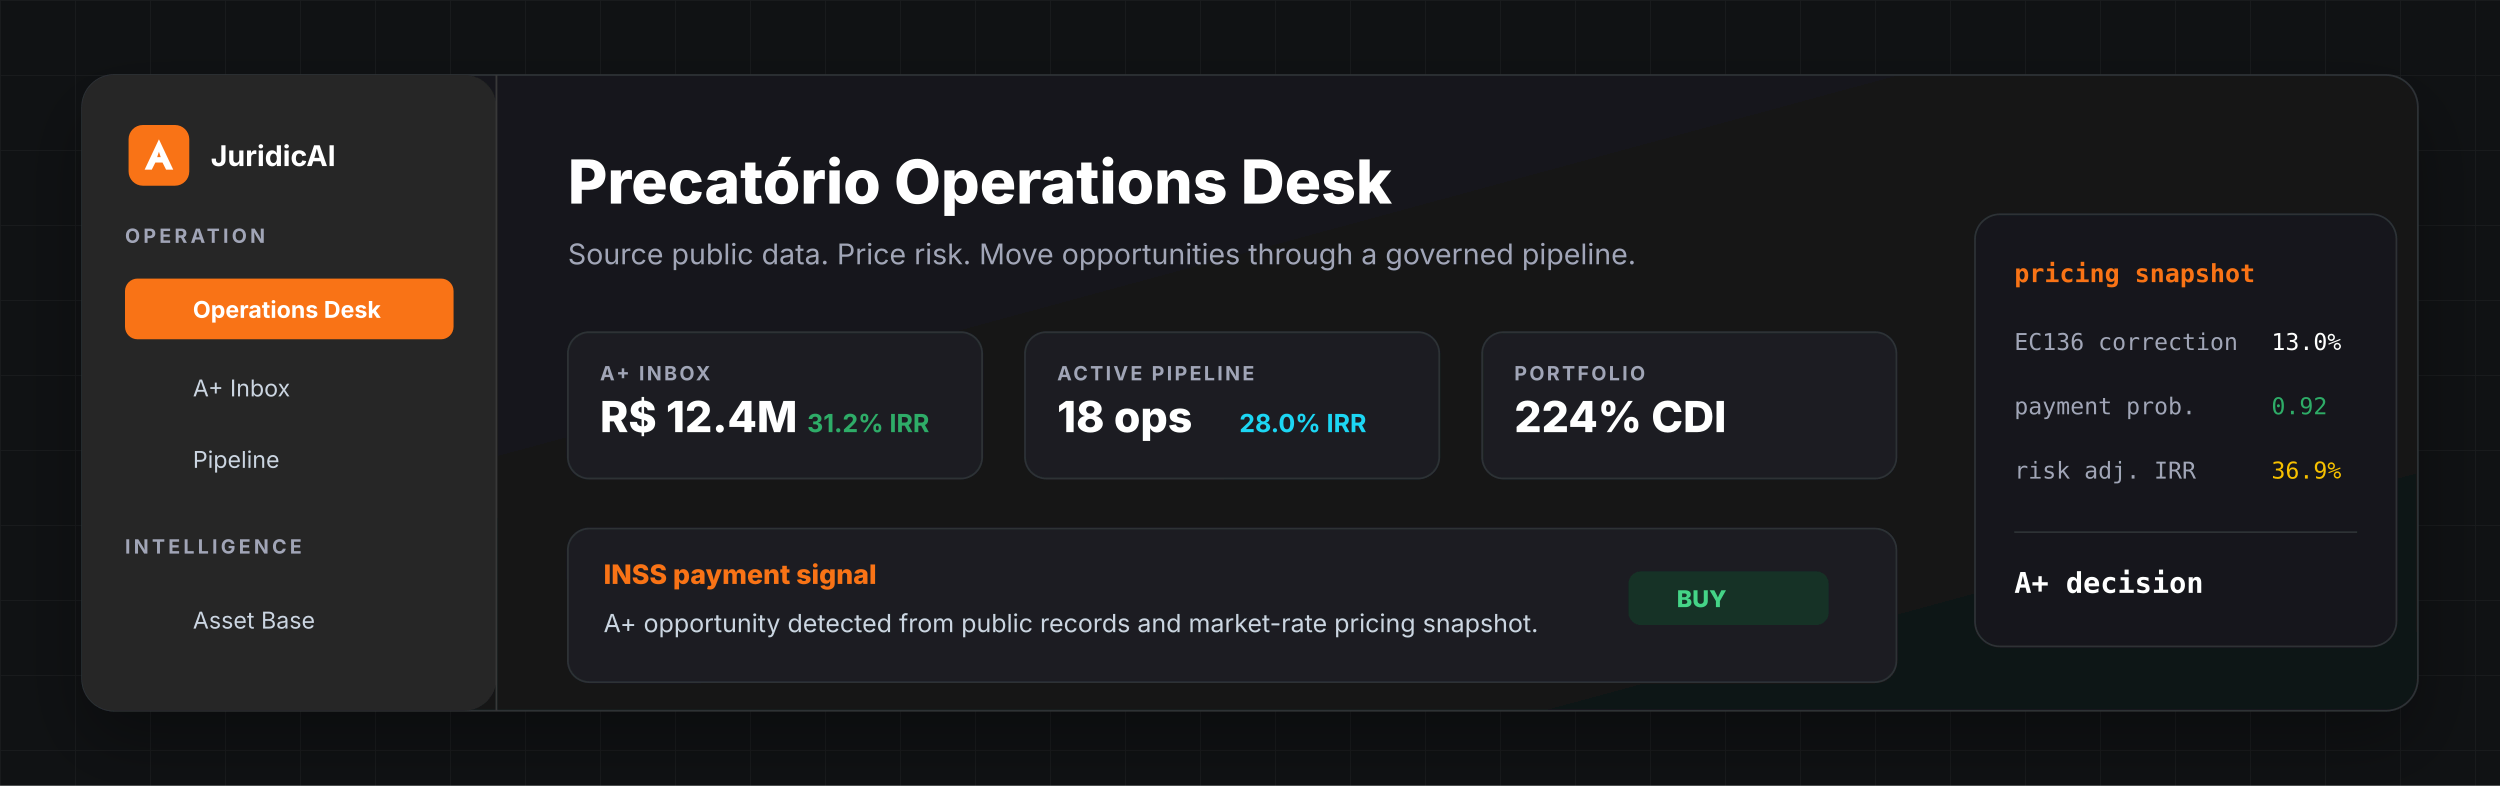
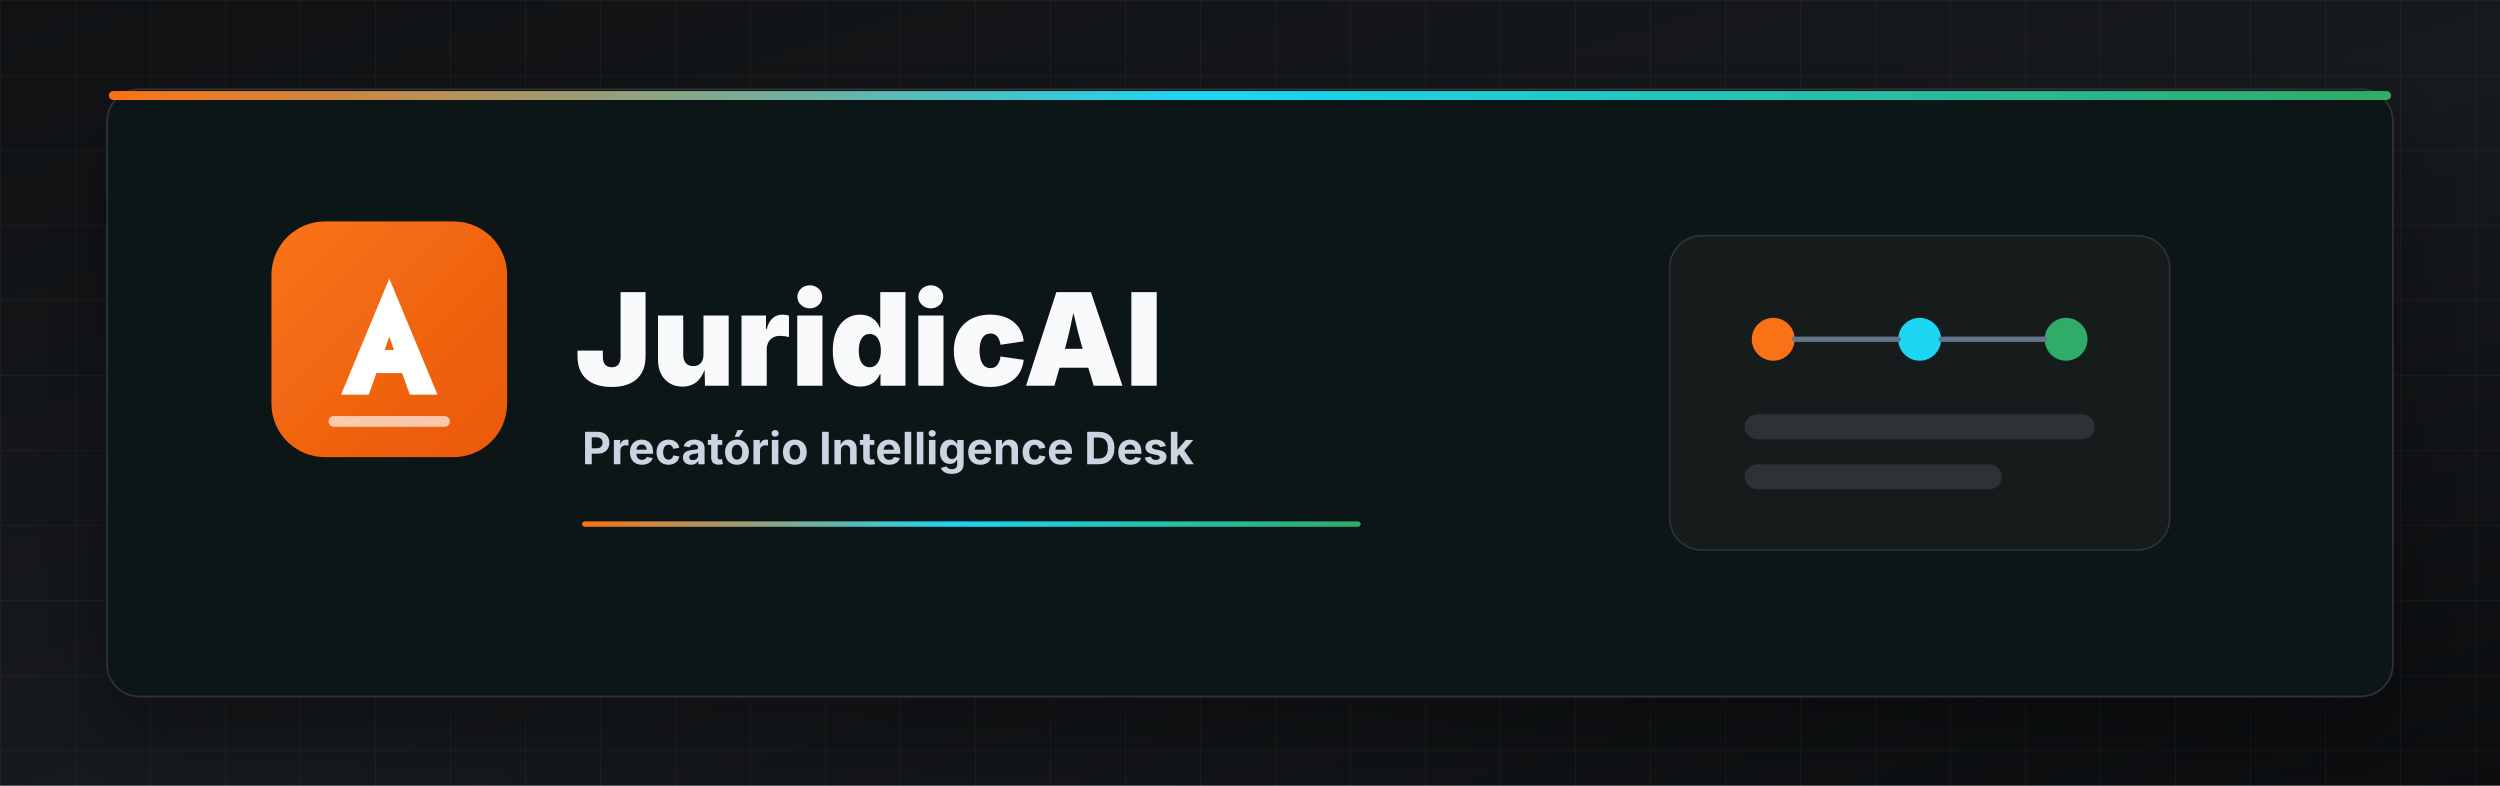
<svg xmlns="http://www.w3.org/2000/svg" width="1400" height="440" viewBox="0 0 1400 440" role="img" aria-labelledby="title desc">
  <defs>
-     <linearGradient id="panelShade" x1="0" y1="0" x2="1" y2="1">
-       <stop offset="0%" stop-color="#181A1D" />
-       <stop offset="100%" stop-color="#101214" />
+     <linearGradient id="background" x1="0" y1="0" x2="1" y2="1">
+       <stop offset="0%" stop-color="#101214" />
+       <stop offset="54%" stop-color="#171A1D" />
+       <stop offset="100%" stop-color="#0B0D0F" />
    </linearGradient>
-     <filter id="shadow" x="-12%" y="-12%" width="124%" height="124%">
-       <feDropShadow dx="0" dy="18" stdDeviation="20" flood-color="#000000" flood-opacity="0.32" />
-     </filter>
+     <linearGradient id="brandLine" x1="0" y1="0" x2="1" y2="0">
+       <stop offset="0%" stop-color="#F97316" />
+       <stop offset="48%" stop-color="#1CD6F4" />
+       <stop offset="100%" stop-color="#2FAC68" />
+     </linearGradient>
+     <linearGradient id="markFill" x1="0" y1="0" x2="1" y2="1">
+       <stop offset="0%" stop-color="#F97316" />
+       <stop offset="100%" stop-color="#EA580C" />
+     </linearGradient>
    <pattern id="grid" width="42" height="42" patternUnits="userSpaceOnUse">
      <path d="M 42 0 L 0 0 0 42" fill="none" stroke="#FFFFFF" stroke-opacity="0.045" />
    </pattern>
+     <filter id="shadow" x="-10%" y="-14%" width="120%" height="128%">
+       <feDropShadow dx="0" dy="20" stdDeviation="24" flood-color="#000000" flood-opacity="0.38" />
+     </filter>
+     <style>
+       .sans {
+         font-family:
+           Inter,
+           ui-sans-serif,
+           system-ui,
+           -apple-system,
+           BlinkMacSystemFont,
+           'Segoe UI',
+           sans-serif;
+       }
+     </style>
  </defs>
-   <rect width="1400" height="440" fill="#101214" />
+   <rect width="1400" height="440" fill="url(#background)" />
  <rect width="1400" height="440" fill="url(#grid)" />
-   <g transform="translate(46 42)" filter="url(#shadow)">
-     <rect width="1308" height="356" rx="18" fill="url(#panelShade)" stroke="#2D3136" />
-     <rect width="232" height="356" rx="18" fill="#252525" />
-     <path d="M232 0 V356" stroke="#373737" />
-     <g transform="translate(26 28)">
-       <rect width="34" height="34" rx="8" fill="#F97316" />
-       <path d="M17 8 L25 25 H21 L19 21 H15 L13 25 H9 L17 8 Z M16 18 H18 L17 15 Z" fill="#FFFFFF" />
-       <text x="46" y="23" fill="#FFFFFF" font-family="Inter, ui-sans-serif, system-ui" font-size="16" font-weight="700">JuridicAI</text>
+   <g transform="translate(60 50)" filter="url(#shadow)">
+     <rect width="1280" height="340" rx="18" fill="#101214" stroke="#2D3136" />
+     <rect x="1" y="1" width="1278" height="5" rx="2.5" fill="url(#brandLine)" />
+     <g transform="translate(92 74)">
+       <rect width="132" height="132" rx="30" fill="url(#markFill)" />
+       <path d="M39 97 L66 32 L93 97 H77.5 L73.2 84.9 H58.8 L54.5 97 Z M63.4 72 H68.6 L66 64.5 Z" fill="#FFFFFF" />
+       <path d="M35 112 H97" stroke="#FFFFFF" stroke-opacity="0.66" stroke-width="6" stroke-linecap="round" />
    </g>
-     <g transform="translate(24 94)" font-family="Inter, ui-sans-serif, system-ui" font-size="13">
-       <text x="0" y="0" fill="#A1A5B7" font-size="11" font-weight="700" letter-spacing="1.8">OPERATION</text>
-       <rect x="0" y="20" width="184" height="34" rx="7" fill="#F97316" />
-       <text x="38" y="42" fill="#FFFFFF" font-weight="700">Operations Desk</text>
-       <text x="38" y="86" fill="#CBD5E1">A+ Inbox</text>
-       <text x="38" y="126" fill="#CBD5E1">Pipeline</text>
-       <text x="0" y="174" fill="#A1A5B7" font-size="11" font-weight="700" letter-spacing="1.8">INTELLIGENCE</text>
-       <text x="38" y="216" fill="#CBD5E1">Asset Base</text>
+     <g class="sans" transform="translate(262 92)">
+       <text x="0" y="74" fill="#F8FAFC" font-size="72" font-weight="900">JuridicAI</text>
+       <text x="4" y="118" fill="#CBD5E1" font-size="25" font-weight="650">
+         Precatório Intelligence Desk
+       </text>
+       <rect x="4" y="150" width="436" height="3" rx="1.5" fill="url(#brandLine)" />
    </g>
-     <g transform="translate(272 50)" font-family="Inter, ui-sans-serif, system-ui">
-       <text x="0" y="22" fill="#FFFFFF" font-size="34" font-weight="800">Precatório Operations Desk</text>
-       <text x="0" y="56" fill="#A1A5B7" font-size="16">Source public data. Price risk. Move opportunities through a governed pipeline.</text>
-       <g transform="translate(0 94)">
-         <rect width="232" height="82" rx="12" fill="#1C1F23" stroke="#2D3136" />
-         <text x="18" y="27" fill="#A1A5B7" font-size="11" font-weight="700" letter-spacing="1.3">A+ INBOX</text>
-         <text x="18" y="56" fill="#FFFFFF" font-size="24" font-weight="800">R$ 12.4M</text>
-         <text x="134" y="56" fill="#2FAC68" font-size="14" font-weight="700">31.2% IRR</text>
-       </g>
-       <g transform="translate(256 94)">
-         <rect width="232" height="82" rx="12" fill="#1C1F23" stroke="#2D3136" />
-         <text x="18" y="27" fill="#A1A5B7" font-size="11" font-weight="700" letter-spacing="1.3">ACTIVE PIPELINE</text>
-         <text x="18" y="56" fill="#FFFFFF" font-size="24" font-weight="800">18 ops</text>
-         <text x="120" y="56" fill="#1CD6F4" font-size="14" font-weight="700">28.0% IRR</text>
-       </g>
-       <g transform="translate(512 94)">
-         <rect width="232" height="82" rx="12" fill="#1C1F23" stroke="#2D3136" />
-         <text x="18" y="27" fill="#A1A5B7" font-size="11" font-weight="700" letter-spacing="1.3">PORTFOLIO</text>
-         <text x="18" y="56" fill="#FFFFFF" font-size="24" font-weight="800">224% CDI</text>
-       </g>
-       <g transform="translate(0 204)">
-         <rect width="744" height="86" rx="12" fill="#1C1F23" stroke="#2D3136" />
-         <text x="20" y="31" fill="#F97316" font-size="15" font-weight="800">INSS payment signal</text>
-         <text x="20" y="58" fill="#CBD5E1" font-size="14">A+ opportunity detected from public records and market-rate pricing snapshot.</text>
-         <rect x="594" y="24" width="112" height="30" rx="7" fill="#123326" />
-         <text x="621" y="44" fill="#45D487" font-size="13" font-weight="800">BUY</text>
-       </g>
-     </g>
-     <g transform="translate(1060 78)" font-family="ui-monospace, SFMono-Regular, Menlo, Consolas, monospace">
-       <rect width="236" height="242" rx="14" fill="#14171A" stroke="#2D3136" />
-       <text x="22" y="38" fill="#F97316" font-size="14" font-weight="700">pricing snapshot</text>
-       <text x="22" y="76" fill="#A1A5B7" font-size="13">EC136 correction</text>
-       <text x="166" y="76" fill="#FFFFFF" font-size="13">13.0%</text>
-       <text x="22" y="112" fill="#A1A5B7" font-size="13">payment prob.</text>
-       <text x="166" y="112" fill="#2FAC68" font-size="13">0.92</text>
-       <text x="22" y="148" fill="#A1A5B7" font-size="13">risk adj. IRR</text>
-       <text x="166" y="148" fill="#F7C000" font-size="13">36.9%</text>
-       <path d="M22 178 H214" stroke="#2D3136" />
-       <text x="22" y="212" fill="#FFFFFF" font-size="16" font-weight="800">A+ decision</text>
+     <g transform="translate(875 82)">
+       <rect x="0" y="0" width="280" height="176" rx="18" fill="#171A1D" stroke="#2D3136" />
+       <circle cx="58" cy="58" r="12" fill="#F97316" />
+       <circle cx="140" cy="58" r="12" fill="#1CD6F4" />
+       <circle cx="222" cy="58" r="12" fill="#2FAC68" />
+       <path d="M70 58 H128" stroke="#64748B" stroke-width="3" stroke-linecap="round" />
+       <path d="M152 58 H210" stroke="#64748B" stroke-width="3" stroke-linecap="round" />
+       <rect x="42" y="100" width="196" height="14" rx="7" fill="#2D3136" />
+       <rect x="42" y="128" width="144" height="14" rx="7" fill="#2D3136" />
    </g>
  </g>
</svg>
